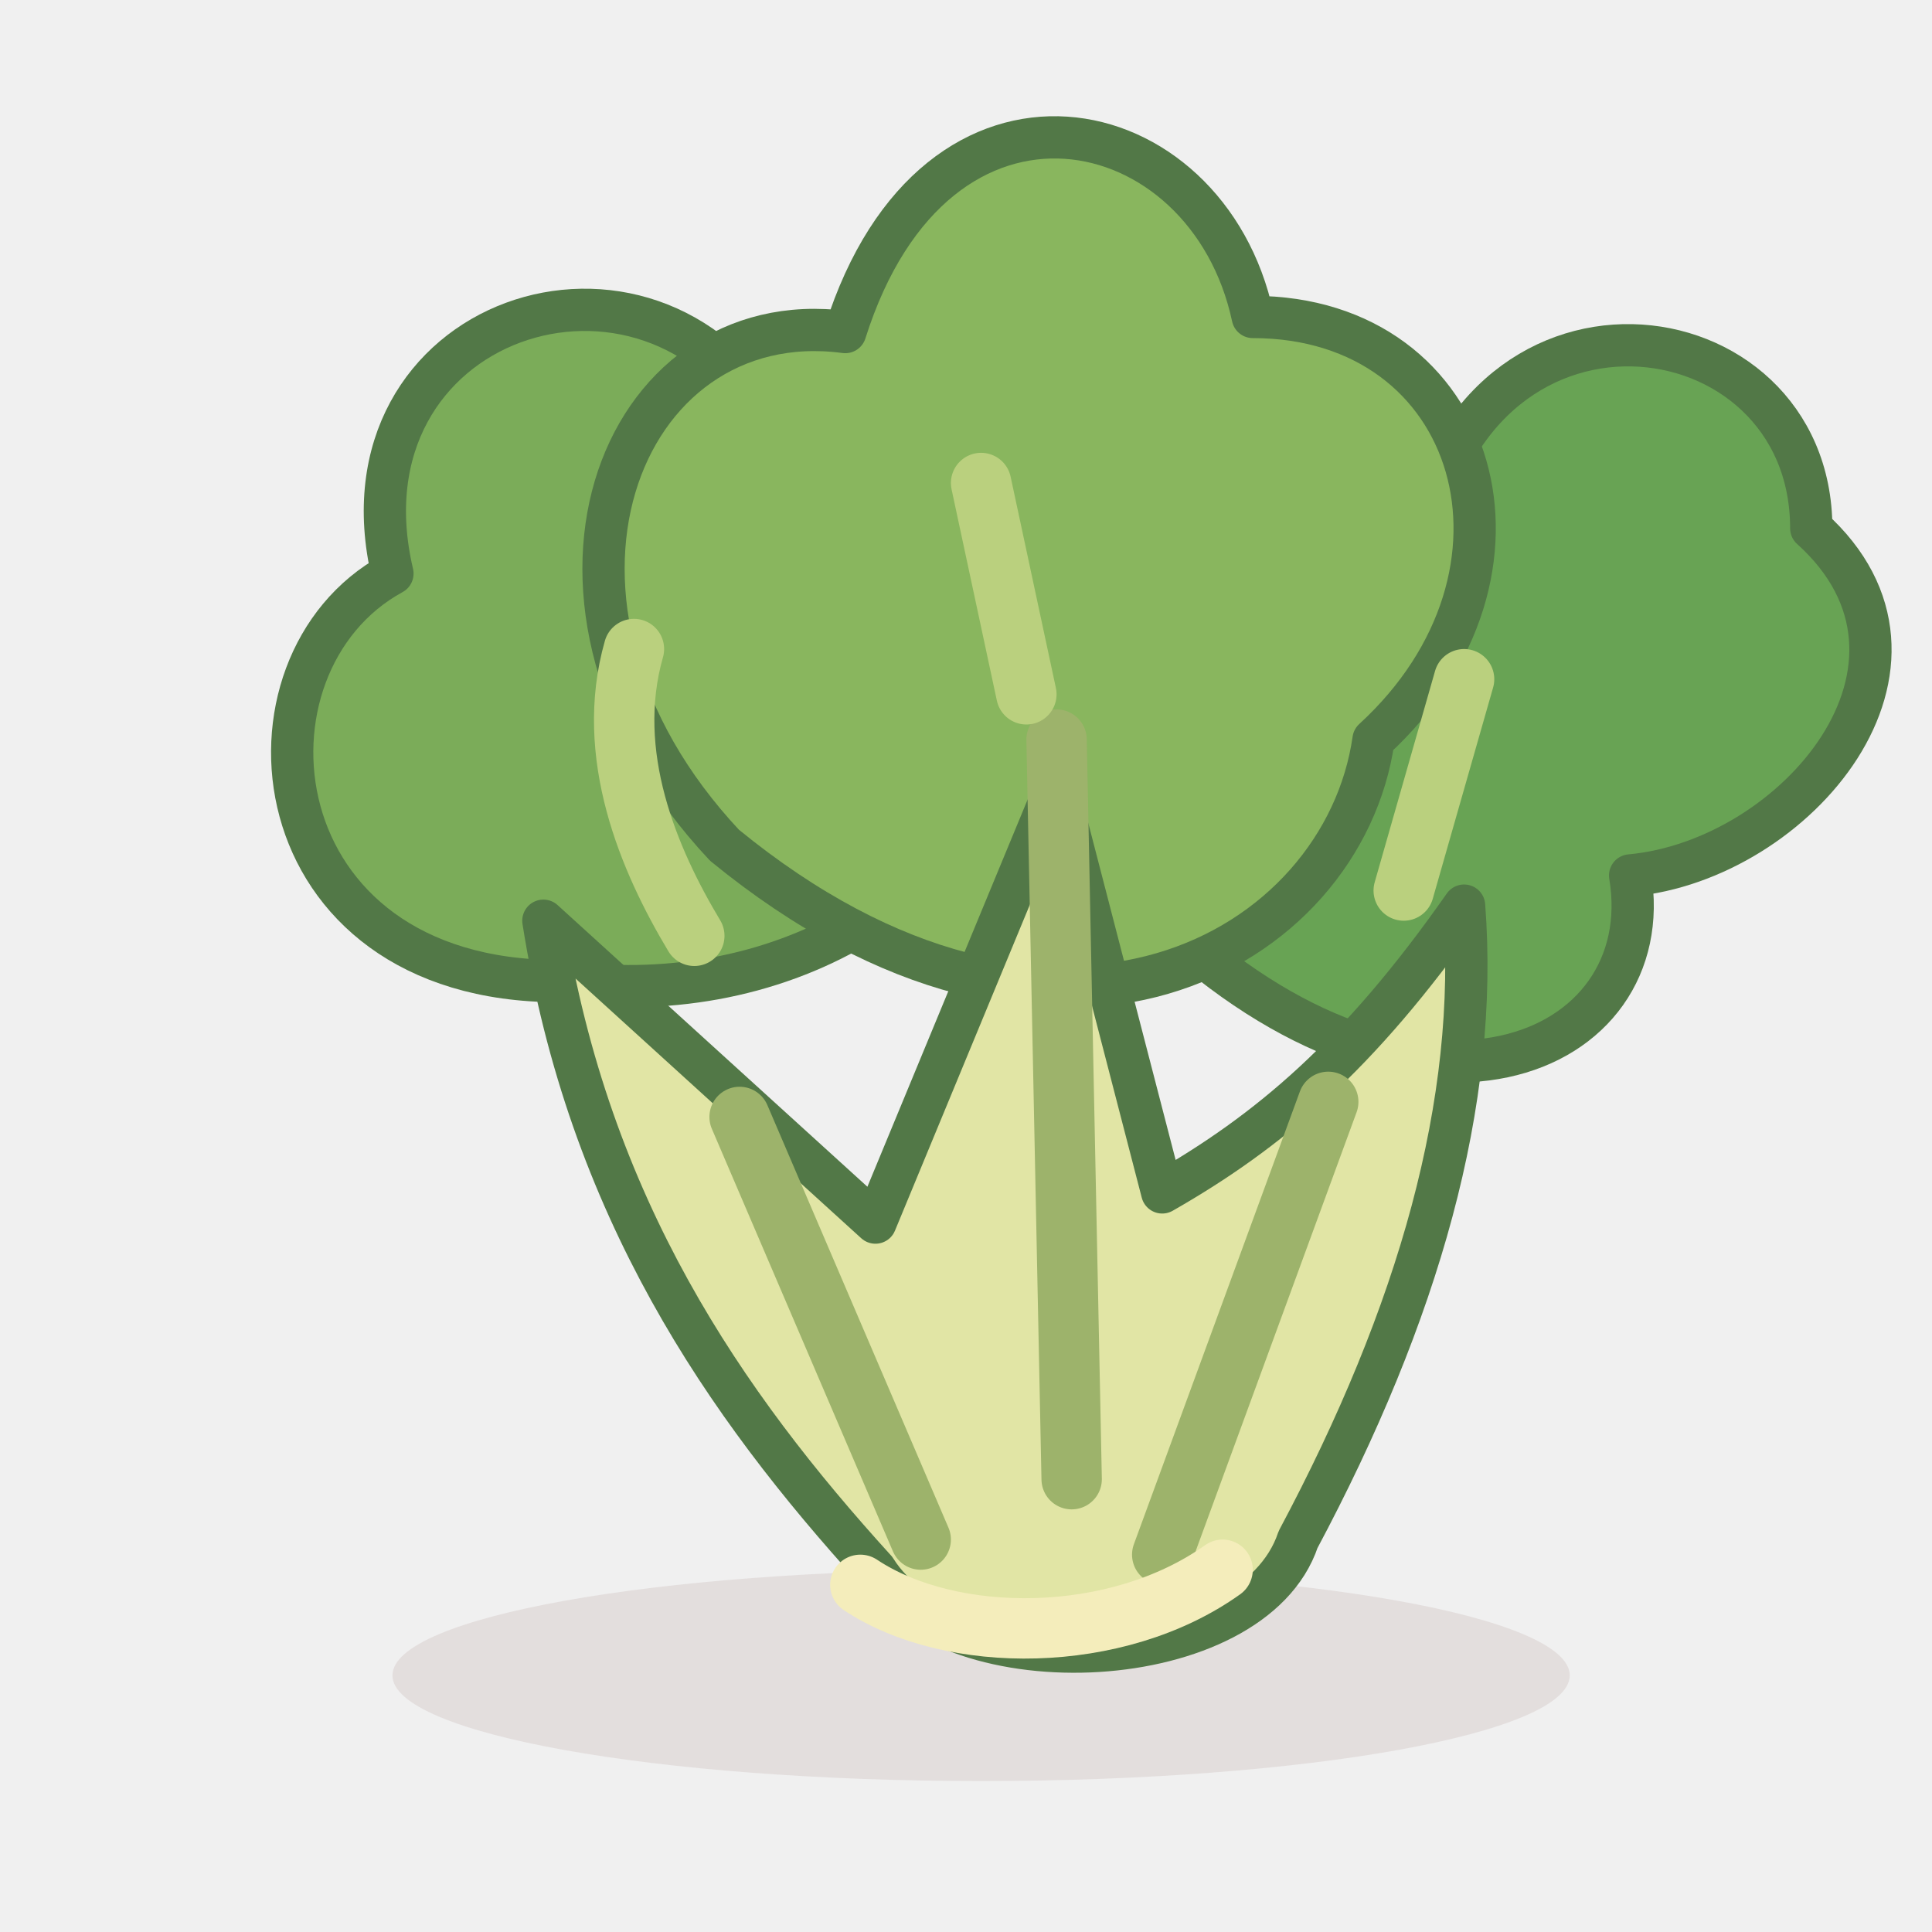
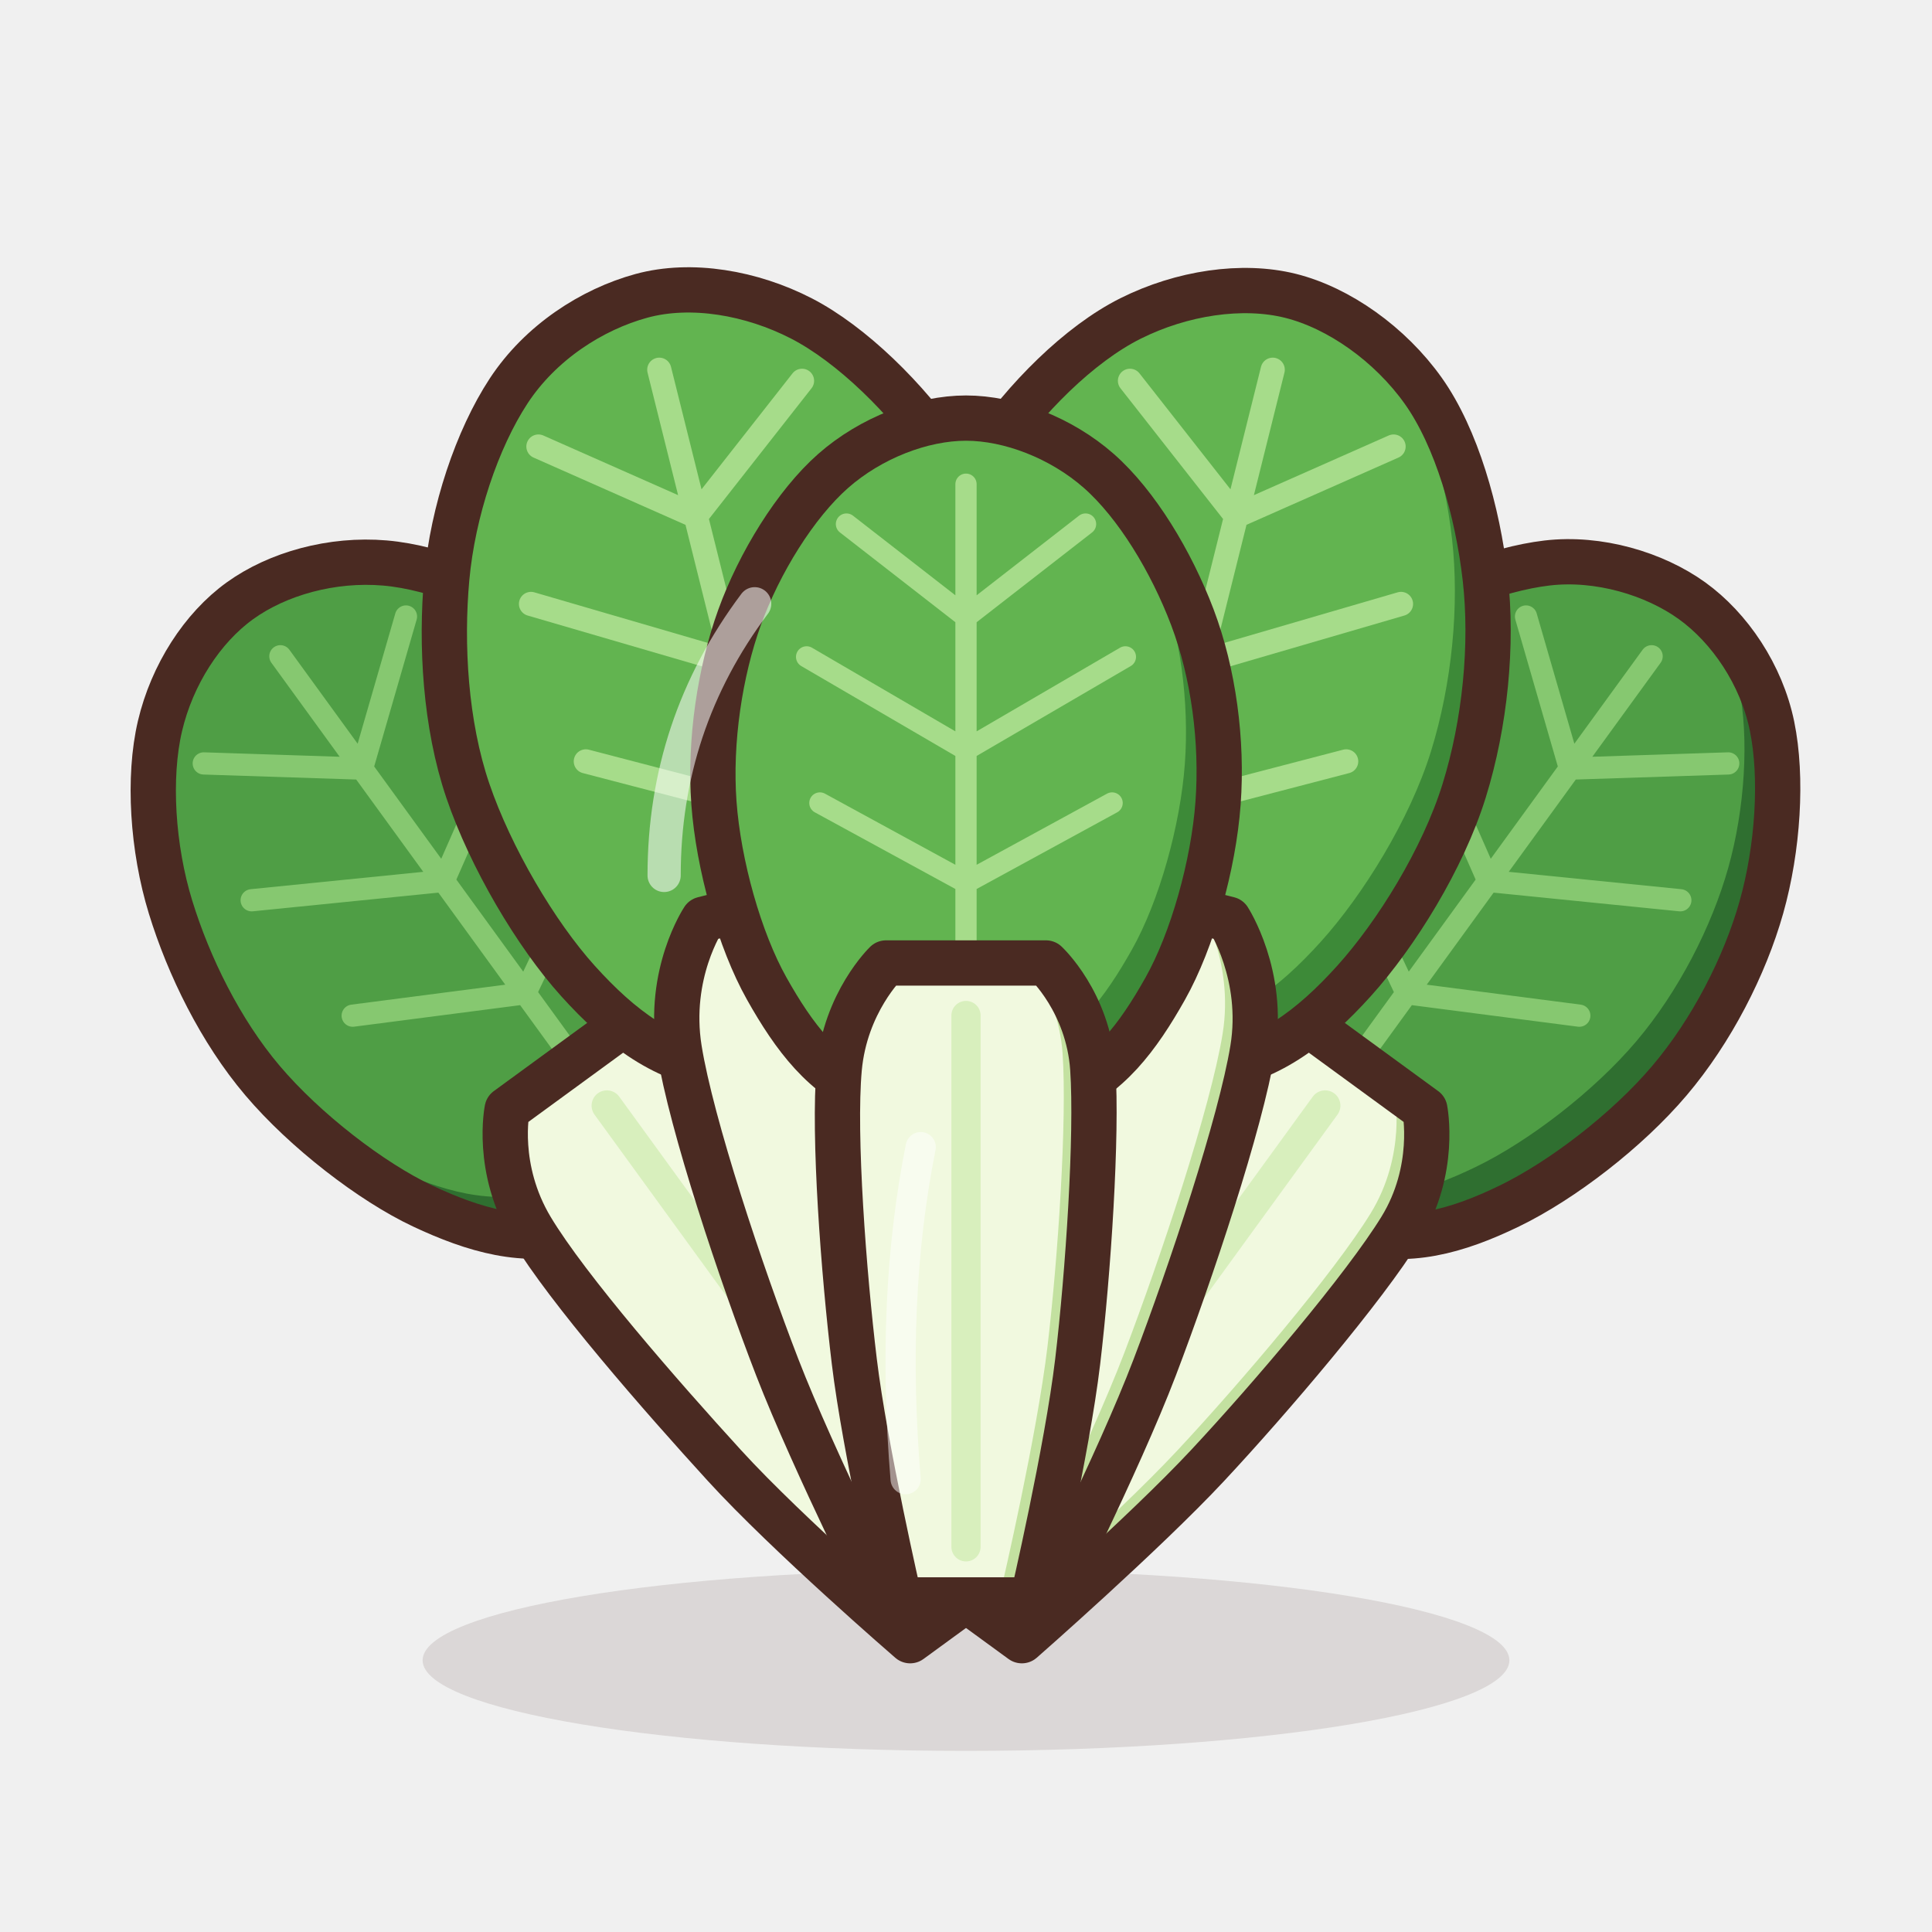
- <svg xmlns="http://www.w3.org/2000/svg" viewBox="0 0 128 128" fill="none">
-   <ellipse cx="65" cy="111" rx="39" ry="7" fill="#723c36" opacity=".1" />
-   <g stroke="#527847" stroke-width="2.8" stroke-linecap="round" stroke-linejoin="round">
-     <path d="M37 65c-20 0-22-21-11-27-4-17 17-24 25-10 10-8 22 2 18 17-4 15-18 22-32 20Z" fill="#7bac59" />
-     <path d="M77 61c-5-16 5-28 17-24 3-20 26-17 26-2 10 9-1 22-12 23 2 12-14 19-31 3Z" fill="#68a354" />
-     <path d="M48 56c-15-16-7-36 8-34 6-19 24-15 27-1 15 0 20 17 8 28-2 14-21 25-43 7Z" fill="#89b65e" />
-     <path d="M36 61c3 19 12 32 22 43 5 8 25 7 28-2 8-15 12-29 11-42-7 10-13 15-20 19l-7-27-12 29-22-20Z" fill="#e1e5a5" />
-     <path d="m70 49 1 49m-22-24 12 28m27-29-11 30" stroke="#9db36b" stroke-width="4" />
-     <path d="M42 43c-2 7 1 14 4 19m19-30 3 14m29-1-4 14" stroke="#bad07e" stroke-width="4" />
-     <path d="M57 105c6 4 17 4 24-1" stroke="#f4edbb" stroke-width="4" />
+ <svg xmlns="http://www.w3.org/2000/svg" viewBox="0 0 128 128" stroke-linecap="round" stroke-linejoin="round">
+   <style>.o,.p,.q,.s,.t,.u{stroke:#4a2a22}.o,.p,.q,.h,.l{fill:none}.o,.s{stroke-width:3}.p,.t{stroke-width:2}.q,.u{stroke-width:1.4}.h{stroke:#fff;stroke-opacity:.55}</style>
+   <defs>
+     <path id="md-1" d="M38.2 81.5c-3.4 1-6.8 0-10.2-1.6s-7.8-5-10.6-8.3s-4.9-7.6-6.1-11.5s-1.5-8.6-.7-12s2.8-6.5 5.3-8.3s6.1-2.8 9.6-2.5s7.8 2.1 11.1 4.4s6.8 5.7 9.1 9.4s4.1 8.7 4.6 12.6s.4 7.3-1.6 10.2s-7 6.6-10.5 7.6z" />
+     <path id="md-2" d="M60.3 108.7c0 0-8.1-7-12.3-11.6s-10.4-11.7-12.8-15.7s-1.6-7.9-1.6-7.9s8.9-6.5 8.9-6.5s4 .5 7 4s8 11.7 11 17.1s7.2 15.2 7.2 15.2s-7.4 5.4-7.4 5.4z" />
+     <path id="md-3" d="M79.3 73.9c-2-2.9-2.1-6.4-1.6-10.2s2.3-9 4.6-12.6s5.7-7.1 9.1-9.4s7.7-4 11.1-4.4s7.1.7 9.6 2.5s4.6 4.9 5.3 8.3s.4 8.1-.7 12s-3.3 8.2-6.1 11.5s-7.1 6.6-10.6 8.3s-6.8 2.6-10.2 1.6s-8.5-4.6-10.5-7.6z" />
+     <path id="md-4" d="M60.3 103.3c0 0 4.1-9.9 7.2-15.2s8-13.6 11-17.1s7-4 7-4s8.9 6.5 8.9 6.5s.8 4-1.6 7.9s-8.6 11.2-12.8 15.7s-12.3 11.6-12.3 11.6s-7.4-5.4-7.4-5.4z" />
+     <path id="md-5" d="M48 70.8c-3.9-.4-6.9-2.7-9.7-5.8s-5.8-8.2-7.3-12.6s-1.8-9.7-1.4-14.1s2-9.2 4.1-12.4s5.5-5.4 8.8-6.3s7.3-.2 10.6 1.5s7 5.3 9.5 9s4.5 8.5 5.3 13.1s.6 10.5-.5 14.5s-2.6 7.6-5.8 9.7s-9.7 3.8-13.6 3.4z" />
+     <path id="md-6" d="M59.1 107.2c0 0-5.2-10.4-7.6-16.6s-5.7-16.1-6.5-21.1s1.6-8.6 1.6-8.6s11.6-2.9 11.6-2.9s3.8 2.1 5.4 6.9s3.3 14.9 4.2 21.6s1.1 18.3 1.1 18.3s-9.8 2.4-9.8 2.4z" />
+     <path id="md-7" d="M66.4 67.4c-3.2-2.1-4.8-5.6-5.8-9.7s-1.3-9.9-.5-14.5s2.8-9.4 5.3-13.1s6.1-7.3 9.5-9s7.4-2.3 10.6-1.5s6.6 3.2 8.8 6.3s3.6 8 4.1 12.4s0 9.6-1.4 14.1s-4.5 9.5-7.3 12.6s-5.8 5.4-9.7 5.8s-10.4-1.2-13.6-3.4z" />
+     <path id="md-8" d="M59.1 104.8c0 0 .2-11.6 1.1-18.3s2.6-16.9 4.2-21.6s5.4-6.9 5.4-6.9s11.6 2.9 11.6 2.9s2.4 3.7 1.6 8.6s-4.1 14.8-6.5 21.1s-7.6 16.6-7.6 16.6s-9.8-2.4-9.8-2.4z" />
+     <path id="md-9" d="M57.8 72.6c-3.2-1.2-5.2-3.9-7-7.1s-3.2-8.2-3.5-12.3s.4-8.7 1.7-12.3s3.7-7.5 6.2-9.7s5.9-3.5 8.8-3.5s6.3 1.3 8.8 3.5s4.8 6 6.2 9.7s2 8.2 1.7 12.3s-1.7 9.1-3.5 12.3s-3.8 5.9-7 7.1s-9.1 1.1-12.4 0z" />
+     <path id="md-a" d="M59.6 106c0 0-2.3-10-3-15.8s-1.4-15-1-19.4s3.1-7 3.1-7s10.6 0 10.6 0s2.8 2.6 3.1 7s-.3 13.5-1 19.4s-3 15.8-3 15.8s-8.8 0-8.8 0z" />
+   </defs>
+   <ellipse cx="64" cy="110" rx="36" ry="6" fill="#3a1d16" opacity=".12" />
+   <use href="#md-1" fill="#2f6f30" />
+   <clipPath id="md-1c">
+     <use href="#md-1" />
+   </clipPath>
+   <g clip-path="url(#md-1c)">
+     <use href="#md-1" fill="#4f9e45" x="-2.2" y="-2.6" />
+     <g transform="translate(64 106) rotate(-36) scale(0.92)">
+       <path d="M0 -44V-84M0 -54l-11-6M0 -64l-12-7M0 -74l-9-7M0 -54l11-6M0 -64l12-7M0 -74l9-7" class="l" stroke="#86c870" stroke-width="1.6" />
+     </g>
  </g>
+   <use href="#md-1" class="o" />
+   <use href="#md-2" fill="#c3e1a0" />
+   <clipPath id="md-2c">
+     <use href="#md-2" />
+   </clipPath>
+   <g clip-path="url(#md-2c)">
+     <use href="#md-2" fill="#f1f9df" x="-2" y="-1" />
+     <g transform="translate(64 106) rotate(-36) scale(0.92)">
+       <path d="M0 -4V-44" class="l" stroke="#d8efbd" stroke-width="2.2" />
+     </g>
+   </g>
+   <use href="#md-2" class="o" />
+   <use href="#md-3" fill="#2f6f30" />
+   <clipPath id="md-3c">
+     <use href="#md-3" />
+   </clipPath>
+   <g clip-path="url(#md-3c)">
+     <use href="#md-3" fill="#4f9e45" x="-2.2" y="-2.6" />
+     <g transform="translate(64 106) rotate(36) scale(0.92)">
+       <path d="M0 -44V-84M0 -54l-11-6M0 -64l-12-7M0 -74l-9-7M0 -54l11-6M0 -64l12-7M0 -74l9-7" class="l" stroke="#86c870" stroke-width="1.6" />
+     </g>
+   </g>
+   <use href="#md-3" class="o" />
+   <use href="#md-4" fill="#c3e1a0" />
+   <clipPath id="md-4c">
+     <use href="#md-4" />
+   </clipPath>
+   <g clip-path="url(#md-4c)">
+     <use href="#md-4" fill="#f1f9df" x="-2" y="-1" />
+     <g transform="translate(64 106) rotate(36) scale(0.92)">
+       <path d="M0 -4V-44" class="l" stroke="#d8efbd" stroke-width="2.2" />
+     </g>
+   </g>
+   <use href="#md-4" class="o" />
+   <use href="#md-5" fill="#3d8a38" />
+   <clipPath id="md-5c">
+     <use href="#md-5" />
+   </clipPath>
+   <g clip-path="url(#md-5c)">
+     <use href="#md-5" fill="#62b450" x="-2.2" y="-2.6" />
+     <g transform="translate(64 106) rotate(-14) scale(1)">
+       <path d="M0 -44V-84M0 -54l-11-6M0 -64l-12-7M0 -74l-9-7M0 -54l11-6M0 -64l12-7M0 -74l9-7" class="l" stroke="#a6dc8a" stroke-width="1.6" />
+     </g>
+   </g>
+   <use href="#md-5" class="o" />
+   <use href="#md-6" fill="#c3e1a0" />
+   <clipPath id="md-6c">
+     <use href="#md-6" />
+   </clipPath>
+   <g clip-path="url(#md-6c)">
+     <use href="#md-6" fill="#f1f9df" x="-2" y="-1" />
+     <g transform="translate(64 106) rotate(-14) scale(1)">
+       <path d="M0 -4V-44" class="l" stroke="#d8efbd" stroke-width="2.2" />
+     </g>
+   </g>
+   <use href="#md-6" class="o" />
+   <use href="#md-7" fill="#3d8a38" />
+   <clipPath id="md-7c">
+     <use href="#md-7" />
+   </clipPath>
+   <g clip-path="url(#md-7c)">
+     <use href="#md-7" fill="#62b450" x="-2.2" y="-2.6" />
+     <g transform="translate(64 106) rotate(14) scale(1)">
+       <path d="M0 -44V-84M0 -54l-11-6M0 -64l-12-7M0 -74l-9-7M0 -54l11-6M0 -64l12-7M0 -74l9-7" class="l" stroke="#a6dc8a" stroke-width="1.6" />
+     </g>
+   </g>
+   <use href="#md-7" class="o" />
+   <use href="#md-8" fill="#c3e1a0" />
+   <clipPath id="md-8c">
+     <use href="#md-8" />
+   </clipPath>
+   <g clip-path="url(#md-8c)">
+     <use href="#md-8" fill="#f1f9df" x="-2" y="-1" />
+     <g transform="translate(64 106) rotate(14) scale(1)">
+       <path d="M0 -4V-44" class="l" stroke="#d8efbd" stroke-width="2.2" />
+     </g>
+   </g>
+   <use href="#md-8" class="o" />
+   <use href="#md-9" fill="#3d8a38" />
+   <clipPath id="md-9c">
+     <use href="#md-9" />
+   </clipPath>
+   <g clip-path="url(#md-9c)">
+     <use href="#md-9" fill="#62b450" x="-2.2" y="-2.6" />
+     <g transform="translate(64 106) rotate(0) scale(0.88)">
+       <path d="M0 -44V-84M0 -54l-11-6M0 -64l-12-7M0 -74l-9-7M0 -54l11-6M0 -64l12-7M0 -74l9-7" class="l" stroke="#a6dc8a" stroke-width="1.6" />
+     </g>
+   </g>
+   <use href="#md-9" class="o" />
+   <use href="#md-a" fill="#c3e1a0" />
+   <clipPath id="md-ac">
+     <use href="#md-a" />
+   </clipPath>
+   <g clip-path="url(#md-ac)">
+     <use href="#md-a" fill="#f1f9df" x="-2" y="-1" />
+     <g transform="translate(64 106) rotate(0) scale(0.88)">
+       <path d="M0 -4V-44" class="l" stroke="#d8efbd" stroke-width="2.2" />
+     </g>
+   </g>
+   <use href="#md-a" class="o" />
+   <path d="M50 40q-6 8-6 18" class="h" stroke-width="2.2" />
+   <path d="M60 98q-1-12 1-22" class="h" stroke-width="2" opacity=".9" />
</svg>
